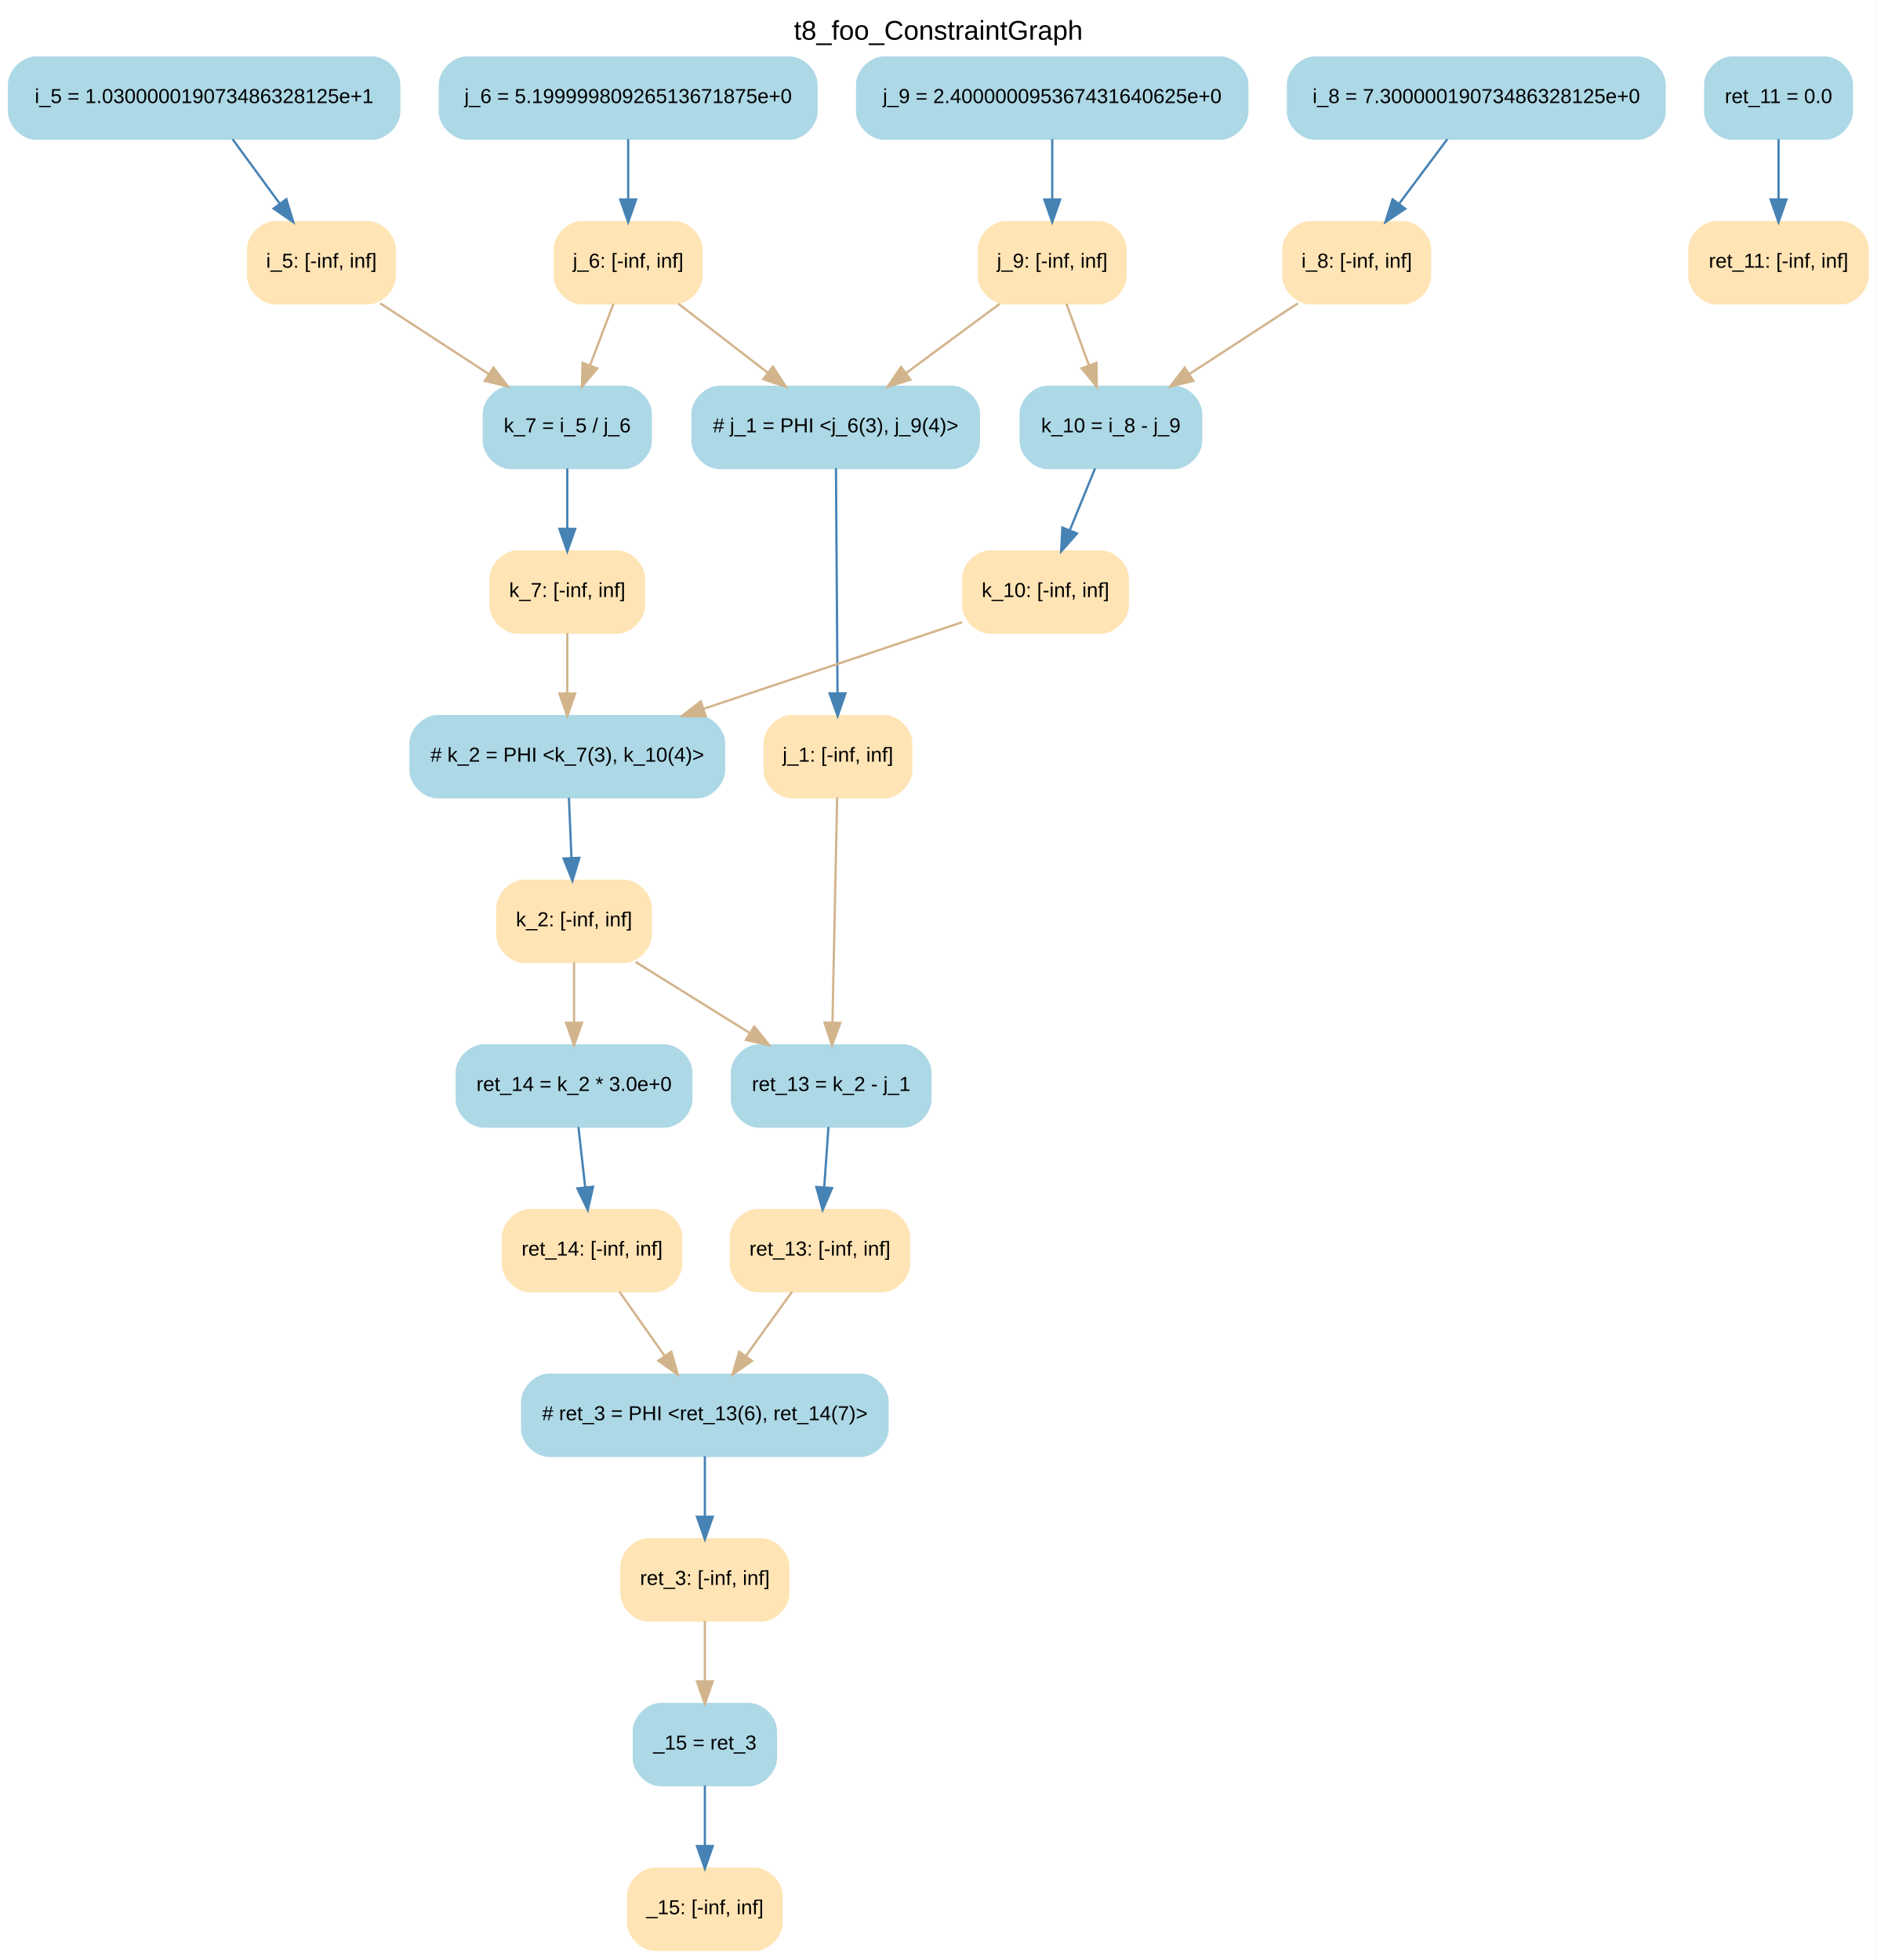
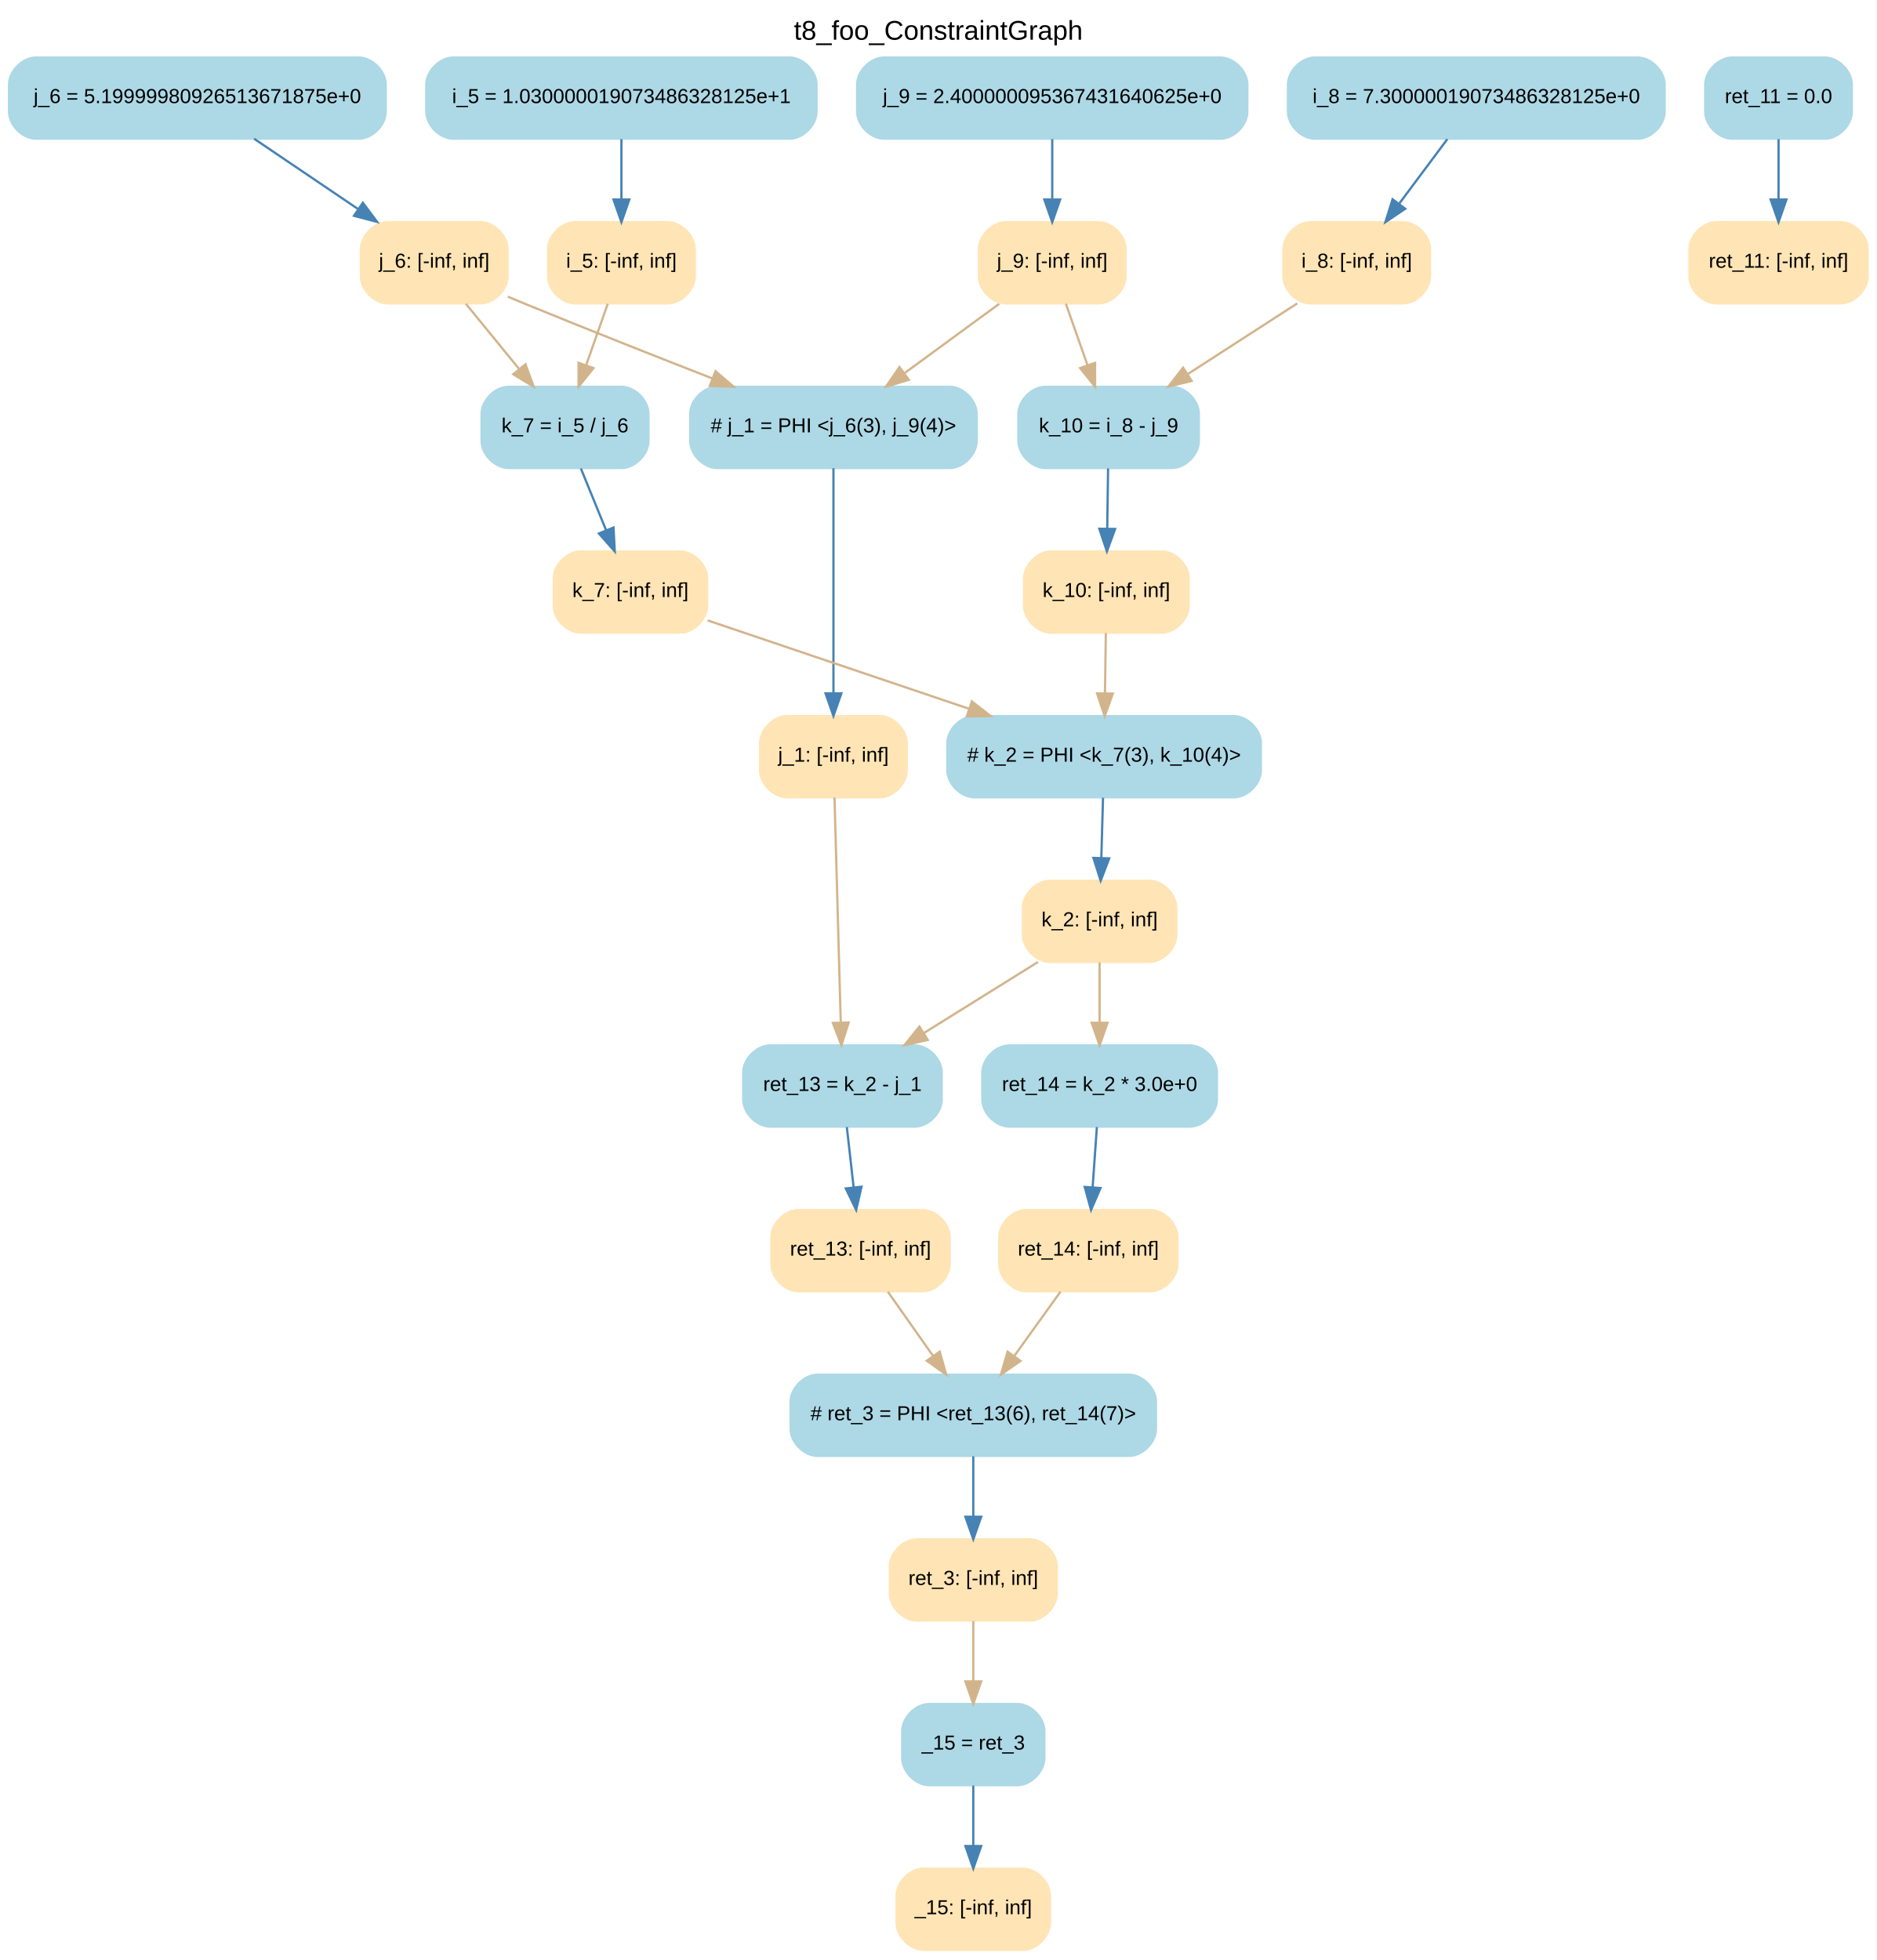
<svg xmlns="http://www.w3.org/2000/svg" width="832pt" height="869pt" viewBox="0.00 0.00 832.00 869.00">
  <g id="graph0" class="graph" transform="scale(1 1) rotate(0) translate(4 865)">
    <polygon fill="white" stroke="none" points="-4,4 -4,-865 828,-865 828,4 -4,4" />
    <text text-anchor="middle" x="412" y="-847.4" font-family="Arial" font-size="12.00">t8_foo_ConstraintGraph</text>
    <g id="node1" class="node">
+       <path fill="lightblue" stroke="lightblue" d="M314,-657.5C314,-657.5 417,-657.5 417,-657.5 423,-657.5 429,-663.5 429,-669.5 429,-669.5 429,-681.5 429,-681.5 429,-687.5 423,-693.5 417,-693.5 417,-693.5 314,-693.5 314,-693.5 308,-693.5 302,-687.5 302,-681.5 302,-681.5 302,-669.5 302,-669.5 302,-663.5 308,-657.5 314,-657.5" />
+       <text text-anchor="middle" x="365.5" y="-673.3" font-family="Arial" font-size="9.00"># j_1 = PHI &lt;j_6(3), j_9(4)&gt;</text>
+     </g>
+     <g id="node2" class="node">
+       <path fill="moccasin" stroke="moccasin" d="M345,-511.5C345,-511.5 386,-511.5 386,-511.5 392,-511.5 398,-517.5 398,-523.5 398,-523.5 398,-535.5 398,-535.5 398,-541.5 392,-547.5 386,-547.5 386,-547.5 345,-547.5 345,-547.5 339,-547.5 333,-541.5 333,-535.5 333,-535.5 333,-523.5 333,-523.5 333,-517.5 339,-511.5 345,-511.5" />
+       <text text-anchor="middle" x="365.5" y="-527.3" font-family="Arial" font-size="9.00">j_1: [-inf, inf]</text>
+     </g>
+     <g id="edge1" class="edge">
+       <path fill="none" stroke="steelblue" d="M365.5,-657.416C365.5,-632.841 365.5,-587.253 365.5,-557.927" />
+       <polygon fill="steelblue" stroke="steelblue" points="369,-557.562 365.5,-547.562 362,-557.562 369,-557.562" />
+     </g>
+     <g id="node21" class="node">
+       <path fill="lightblue" stroke="lightblue" d="M337.5,-365.5C337.5,-365.5 401.5,-365.5 401.5,-365.5 407.5,-365.5 413.5,-371.5 413.5,-377.5 413.5,-377.5 413.5,-389.5 413.5,-389.5 413.5,-395.5 407.5,-401.5 401.5,-401.5 401.5,-401.5 337.5,-401.5 337.5,-401.5 331.5,-401.5 325.5,-395.5 325.5,-389.5 325.5,-389.5 325.5,-377.5 325.5,-377.5 325.5,-371.5 331.5,-365.5 337.5,-365.5" />
+       <text text-anchor="middle" x="369.5" y="-381.3" font-family="Arial" font-size="9.00">ret_13 = k_2 - j_1</text>
+     </g>
+     <g id="edge24" class="edge">
+       <path fill="none" stroke="tan" d="M365.975,-511.416C366.657,-486.841 367.924,-441.253 368.738,-411.927" />
+       <polygon fill="tan" stroke="tan" points="372.247,-411.655 369.026,-401.562 365.25,-411.461 372.247,-411.655" />
+     </g>
+     <g id="node3" class="node">
+       <path fill="lightblue" stroke="lightblue" d="M764,-803.5C764,-803.5 805,-803.5 805,-803.5 811,-803.5 817,-809.5 817,-815.5 817,-815.5 817,-827.5 817,-827.5 817,-833.5 811,-839.5 805,-839.5 805,-839.5 764,-839.5 764,-839.5 758,-839.5 752,-833.5 752,-827.5 752,-827.5 752,-815.5 752,-815.5 752,-809.5 758,-803.5 764,-803.5" />
+       <text text-anchor="middle" x="784.5" y="-819.3" font-family="Arial" font-size="9.00">ret_11 = 0.0</text>
+     </g>
+     <g id="node4" class="node">
+       <path fill="moccasin" stroke="moccasin" d="M757,-730.5C757,-730.5 812,-730.5 812,-730.5 818,-730.5 824,-736.5 824,-742.5 824,-742.5 824,-754.5 824,-754.5 824,-760.5 818,-766.5 812,-766.5 812,-766.5 757,-766.5 757,-766.5 751,-766.5 745,-760.5 745,-754.5 745,-754.5 745,-742.5 745,-742.5 745,-736.5 751,-730.5 757,-730.5" />
+       <text text-anchor="middle" x="784.5" y="-746.3" font-family="Arial" font-size="9.00">ret_11: [-inf, inf]</text>
+     </g>
+     <g id="edge2" class="edge">
+       <path fill="none" stroke="steelblue" d="M784.5,-803.313C784.5,-795.289 784.5,-785.547 784.5,-776.569" />
+       <polygon fill="steelblue" stroke="steelblue" points="788,-776.529 784.5,-766.529 781,-776.529 788,-776.529" />
+     </g>
+     <g id="node5" class="node">
+       <path fill="lightblue" stroke="lightblue" d="M358.5,-219.5C358.5,-219.5 496.5,-219.5 496.5,-219.5 502.5,-219.5 508.5,-225.5 508.5,-231.5 508.5,-231.5 508.5,-243.5 508.5,-243.5 508.5,-249.5 502.5,-255.5 496.5,-255.5 496.5,-255.5 358.5,-255.5 358.5,-255.5 352.5,-255.5 346.5,-249.5 346.5,-243.5 346.5,-243.5 346.5,-231.5 346.5,-231.5 346.5,-225.5 352.5,-219.5 358.5,-219.5" />
+       <text text-anchor="middle" x="427.5" y="-235.3" font-family="Arial" font-size="9.00"># ret_3 = PHI &lt;ret_13(6), ret_14(7)&gt;</text>
+     </g>
+     <g id="node6" class="node">
+       <path fill="moccasin" stroke="moccasin" d="M402.5,-146.5C402.5,-146.5 452.5,-146.5 452.5,-146.5 458.5,-146.5 464.5,-152.5 464.5,-158.5 464.5,-158.5 464.5,-170.5 464.5,-170.5 464.5,-176.5 458.5,-182.5 452.5,-182.5 452.5,-182.5 402.5,-182.5 402.5,-182.5 396.5,-182.5 390.5,-176.5 390.5,-170.5 390.5,-170.5 390.5,-158.5 390.5,-158.5 390.5,-152.5 396.5,-146.5 402.5,-146.5" />
+       <text text-anchor="middle" x="427.5" y="-162.3" font-family="Arial" font-size="9.00">ret_3: [-inf, inf]</text>
+     </g>
+     <g id="edge3" class="edge">
+       <path fill="none" stroke="steelblue" d="M427.5,-219.313C427.5,-211.289 427.5,-201.547 427.5,-192.569" />
+       <polygon fill="steelblue" stroke="steelblue" points="431,-192.529 427.5,-182.529 424,-192.529 431,-192.529" />
+     </g>
+     <g id="node7" class="node">
+       <path fill="lightblue" stroke="lightblue" d="M408,-73.5C408,-73.5 447,-73.5 447,-73.5 453,-73.5 459,-79.5 459,-85.5 459,-85.5 459,-97.5 459,-97.5 459,-103.5 453,-109.5 447,-109.5 447,-109.5 408,-109.5 408,-109.5 402,-109.5 396,-103.5 396,-97.5 396,-97.5 396,-85.5 396,-85.5 396,-79.5 402,-73.5 408,-73.5" />
+       <text text-anchor="middle" x="427.5" y="-89.3" font-family="Arial" font-size="9.00">_15 = ret_3</text>
+     </g>
+     <g id="edge18" class="edge">
+       <path fill="none" stroke="tan" d="M427.5,-146.313C427.5,-138.289 427.5,-128.547 427.5,-119.569" />
+       <polygon fill="tan" stroke="tan" points="431,-119.529 427.5,-109.529 424,-119.529 431,-119.529" />
+     </g>
+     <g id="node8" class="node">
+       <path fill="moccasin" stroke="moccasin" d="M405.5,-0.5C405.5,-0.5 449.5,-0.5 449.5,-0.5 455.5,-0.5 461.5,-6.5 461.5,-12.5 461.5,-12.5 461.5,-24.5 461.5,-24.5 461.5,-30.5 455.5,-36.5 449.5,-36.5 449.5,-36.5 405.5,-36.5 405.5,-36.5 399.5,-36.5 393.5,-30.5 393.5,-24.5 393.5,-24.5 393.5,-12.5 393.5,-12.5 393.5,-6.5 399.5,-0.5 405.5,-0.5" />
+       <text text-anchor="middle" x="427.5" y="-16.3" font-family="Arial" font-size="9.00">_15: [-inf, inf]</text>
+     </g>
+     <g id="edge4" class="edge">
+       <path fill="none" stroke="steelblue" d="M427.5,-73.313C427.5,-65.29 427.5,-55.547 427.5,-46.569" />
+       <polygon fill="steelblue" stroke="steelblue" points="431,-46.529 427.5,-36.529 424,-46.529 431,-46.529" />
+     </g>
+     <g id="node9" class="node">
+       <path fill="lightblue" stroke="lightblue" d="M221.5,-657.5C221.5,-657.5 271.5,-657.5 271.5,-657.5 277.5,-657.5 283.5,-663.5 283.5,-669.5 283.5,-669.5 283.5,-681.5 283.5,-681.5 283.5,-687.5 277.5,-693.5 271.5,-693.5 271.5,-693.5 221.5,-693.5 221.5,-693.5 215.5,-693.5 209.5,-687.5 209.5,-681.5 209.5,-681.5 209.5,-669.5 209.5,-669.5 209.5,-663.5 215.5,-657.5 221.5,-657.5" />
+       <text text-anchor="middle" x="246.5" y="-673.3" font-family="Arial" font-size="9.00">k_7 = i_5 / j_6</text>
+     </g>
+     <g id="node10" class="node">
+       <path fill="moccasin" stroke="moccasin" d="M253.5,-584.5C253.5,-584.5 297.5,-584.5 297.5,-584.5 303.5,-584.5 309.5,-590.5 309.5,-596.5 309.5,-596.5 309.5,-608.5 309.5,-608.5 309.5,-614.5 303.5,-620.5 297.5,-620.5 297.5,-620.5 253.5,-620.5 253.5,-620.5 247.5,-620.5 241.5,-614.5 241.5,-608.5 241.5,-608.5 241.5,-596.5 241.5,-596.5 241.5,-590.5 247.5,-584.5 253.5,-584.5" />
+       <text text-anchor="middle" x="275.5" y="-600.3" font-family="Arial" font-size="9.00">k_7: [-inf, inf]</text>
+     </g>
+     <g id="edge5" class="edge">
+       <path fill="none" stroke="steelblue" d="M253.52,-657.313C256.868,-649.115 260.95,-639.123 264.682,-629.985" />
+       <polygon fill="steelblue" stroke="steelblue" points="268.003,-631.11 268.545,-620.529 261.523,-628.463 268.003,-631.11" />
+     </g>
+     <g id="node19" class="node">
+       <path fill="lightblue" stroke="lightblue" d="M428,-511.5C428,-511.5 543,-511.5 543,-511.5 549,-511.5 555,-517.5 555,-523.5 555,-523.5 555,-535.5 555,-535.5 555,-541.5 549,-547.5 543,-547.5 543,-547.5 428,-547.5 428,-547.5 422,-547.5 416,-541.5 416,-535.5 416,-535.5 416,-523.5 416,-523.5 416,-517.5 422,-511.5 428,-511.5" />
+       <text text-anchor="middle" x="485.5" y="-527.3" font-family="Arial" font-size="9.00"># k_2 = PHI &lt;k_7(3), k_10(4)&gt;</text>
+     </g>
+     <g id="edge14" class="edge">
+       <path fill="none" stroke="tan" d="M309.708,-589.935C340.967,-579.366 387.896,-563.499 425.405,-550.818" />
+       <polygon fill="tan" stroke="tan" points="426.865,-554.019 435.217,-547.5 424.623,-547.388 426.865,-554.019" />
+     </g>
+     <g id="node11" class="node">
      <path fill="lightblue" stroke="lightblue" d="M388,-803.5C388,-803.5 537,-803.5 537,-803.5 543,-803.5 549,-809.5 549,-815.5 549,-815.5 549,-827.5 549,-827.5 549,-833.5 543,-839.5 537,-839.5 537,-839.5 388,-839.5 388,-839.5 382,-839.5 376,-833.5 376,-827.5 376,-827.5 376,-815.5 376,-815.5 376,-809.5 382,-803.5 388,-803.5" />
      <text text-anchor="middle" x="462.5" y="-819.3" font-family="Arial" font-size="9.00">j_9 = 2.400000095367431640625e+0</text>
    </g>
-     <g id="node2" class="node">
+     <g id="node12" class="node">
      <path fill="moccasin" stroke="moccasin" d="M442,-730.5C442,-730.5 483,-730.5 483,-730.5 489,-730.5 495,-736.5 495,-742.5 495,-742.5 495,-754.5 495,-754.5 495,-760.5 489,-766.5 483,-766.5 483,-766.5 442,-766.5 442,-766.5 436,-766.5 430,-760.5 430,-754.5 430,-754.5 430,-742.5 430,-742.5 430,-736.5 436,-730.5 442,-730.5" />
      <text text-anchor="middle" x="462.5" y="-746.3" font-family="Arial" font-size="9.00">j_9: [-inf, inf]</text>
    </g>
-     <g id="edge1" class="edge">
+     <g id="edge6" class="edge">
      <path fill="none" stroke="steelblue" d="M462.5,-803.313C462.5,-795.289 462.5,-785.547 462.5,-776.569" />
      <polygon fill="steelblue" stroke="steelblue" points="466,-776.529 462.5,-766.529 459,-776.529 466,-776.529" />
    </g>
-     <g id="node19" class="node">
-       <path fill="lightblue" stroke="lightblue" d="M315,-657.5C315,-657.5 418,-657.5 418,-657.5 424,-657.5 430,-663.5 430,-669.5 430,-669.5 430,-681.5 430,-681.5 430,-687.5 424,-693.5 418,-693.5 418,-693.5 315,-693.5 315,-693.5 309,-693.5 303,-687.5 303,-681.5 303,-681.5 303,-669.5 303,-669.5 303,-663.5 309,-657.5 315,-657.5" />
-       <text text-anchor="middle" x="366.5" y="-673.3" font-family="Arial" font-size="9.00"># j_1 = PHI &lt;j_6(3), j_9(4)&gt;</text>
-     </g>
-     <g id="edge20" class="edge">
-       <path fill="none" stroke="tan" d="M439.261,-730.313C426.762,-721.069 411.178,-709.543 397.642,-699.532" />
-       <polygon fill="tan" stroke="tan" points="399.646,-696.661 389.525,-693.529 395.484,-702.289 399.646,-696.661" />
-     </g>
-     <g id="node23" class="node">
-       <path fill="lightblue" stroke="lightblue" d="M460.5,-657.5C460.5,-657.5 516.5,-657.5 516.5,-657.5 522.5,-657.5 528.5,-663.5 528.5,-669.5 528.5,-669.5 528.5,-681.5 528.5,-681.5 528.5,-687.5 522.5,-693.5 516.5,-693.5 516.5,-693.5 460.5,-693.5 460.5,-693.5 454.5,-693.5 448.5,-687.5 448.5,-681.5 448.5,-681.5 448.5,-669.5 448.5,-669.5 448.5,-663.5 454.5,-657.5 460.5,-657.5" />
-       <text text-anchor="middle" x="488.5" y="-673.3" font-family="Arial" font-size="9.00">k_10 = i_8 - j_9</text>
-     </g>
-     <g id="edge21" class="edge">
-       <path fill="none" stroke="tan" d="M468.794,-730.313C471.796,-722.115 475.455,-712.123 478.801,-702.985" />
-       <polygon fill="tan" stroke="tan" points="482.112,-704.123 482.264,-693.529 475.539,-701.715 482.112,-704.123" />
-     </g>
-     <g id="node3" class="node">
-       <path fill="lightblue" stroke="lightblue" d="M210.5,-365.5C210.5,-365.5 290.5,-365.5 290.5,-365.5 296.5,-365.5 302.5,-371.5 302.5,-377.5 302.5,-377.5 302.5,-389.5 302.5,-389.5 302.5,-395.5 296.5,-401.5 290.5,-401.5 290.5,-401.5 210.5,-401.5 210.5,-401.5 204.5,-401.5 198.5,-395.5 198.5,-389.5 198.5,-389.5 198.5,-377.5 198.5,-377.5 198.5,-371.5 204.5,-365.5 210.5,-365.5" />
-       <text text-anchor="middle" x="250.5" y="-381.3" font-family="Arial" font-size="9.00">ret_14 = k_2 * 3.0e+0</text>
-     </g>
-     <g id="node4" class="node">
-       <path fill="moccasin" stroke="moccasin" d="M231,-292.5C231,-292.5 286,-292.5 286,-292.5 292,-292.5 298,-298.5 298,-304.5 298,-304.5 298,-316.5 298,-316.5 298,-322.5 292,-328.5 286,-328.5 286,-328.5 231,-328.5 231,-328.5 225,-328.5 219,-322.5 219,-316.5 219,-316.5 219,-304.5 219,-304.5 219,-298.5 225,-292.5 231,-292.5" />
-       <text text-anchor="middle" x="258.5" y="-308.3" font-family="Arial" font-size="9.00">ret_14: [-inf, inf]</text>
-     </g>
-     <g id="edge2" class="edge">
-       <path fill="none" stroke="steelblue" d="M252.437,-365.313C253.341,-357.289 254.438,-347.547 255.45,-338.569" />
-       <polygon fill="steelblue" stroke="steelblue" points="258.939,-338.858 256.581,-328.529 251.984,-338.074 258.939,-338.858" />
-     </g>
-     <g id="node5" class="node">
-       <path fill="lightblue" stroke="lightblue" d="M239.5,-219.5C239.5,-219.5 377.5,-219.5 377.5,-219.5 383.5,-219.5 389.5,-225.5 389.5,-231.5 389.5,-231.5 389.5,-243.5 389.5,-243.5 389.5,-249.5 383.5,-255.5 377.5,-255.5 377.5,-255.5 239.5,-255.5 239.5,-255.5 233.5,-255.5 227.5,-249.5 227.5,-243.5 227.5,-243.5 227.5,-231.5 227.5,-231.5 227.5,-225.5 233.5,-219.5 239.5,-219.5" />
-       <text text-anchor="middle" x="308.5" y="-235.3" font-family="Arial" font-size="9.00"># ret_3 = PHI &lt;ret_13(6), ret_14(7)&gt;</text>
-     </g>
-     <g id="edge14" class="edge">
-       <path fill="none" stroke="tan" d="M270.604,-292.313C276.622,-283.766 284.014,-273.269 290.667,-263.823" />
-       <polygon fill="tan" stroke="tan" points="293.612,-265.72 296.508,-255.529 287.888,-261.69 293.612,-265.72" />
-     </g>
-     <g id="node6" class="node">
-       <path fill="moccasin" stroke="moccasin" d="M283.5,-146.5C283.5,-146.5 333.5,-146.5 333.5,-146.5 339.5,-146.5 345.5,-152.5 345.5,-158.5 345.5,-158.5 345.5,-170.5 345.5,-170.5 345.5,-176.5 339.5,-182.5 333.5,-182.5 333.5,-182.5 283.5,-182.5 283.5,-182.5 277.5,-182.5 271.5,-176.5 271.5,-170.5 271.5,-170.5 271.5,-158.5 271.5,-158.5 271.5,-152.5 277.5,-146.5 283.5,-146.5" />
-       <text text-anchor="middle" x="308.5" y="-162.3" font-family="Arial" font-size="9.00">ret_3: [-inf, inf]</text>
-     </g>
-     <g id="edge3" class="edge">
-       <path fill="none" stroke="steelblue" d="M308.5,-219.313C308.5,-211.289 308.5,-201.547 308.5,-192.569" />
-       <polygon fill="steelblue" stroke="steelblue" points="312,-192.529 308.5,-182.529 305,-192.529 312,-192.529" />
-     </g>
-     <g id="node7" class="node">
-       <path fill="lightblue" stroke="lightblue" d="M289,-73.5C289,-73.5 328,-73.5 328,-73.5 334,-73.5 340,-79.5 340,-85.5 340,-85.5 340,-97.5 340,-97.5 340,-103.5 334,-109.5 328,-109.5 328,-109.5 289,-109.5 289,-109.5 283,-109.5 277,-103.5 277,-97.5 277,-97.5 277,-85.5 277,-85.5 277,-79.5 283,-73.5 289,-73.5" />
-       <text text-anchor="middle" x="308.5" y="-89.3" font-family="Arial" font-size="9.00">_15 = ret_3</text>
-     </g>
-     <g id="edge27" class="edge">
-       <path fill="none" stroke="tan" d="M308.5,-146.313C308.5,-138.289 308.5,-128.547 308.5,-119.569" />
-       <polygon fill="tan" stroke="tan" points="312,-119.529 308.5,-109.529 305,-119.529 312,-119.529" />
-     </g>
-     <g id="node8" class="node">
-       <path fill="moccasin" stroke="moccasin" d="M286.5,-0.5C286.5,-0.5 330.5,-0.5 330.5,-0.5 336.5,-0.5 342.5,-6.5 342.5,-12.5 342.5,-12.5 342.5,-24.5 342.5,-24.5 342.5,-30.5 336.5,-36.5 330.5,-36.5 330.5,-36.5 286.5,-36.5 286.5,-36.5 280.5,-36.5 274.5,-30.5 274.5,-24.5 274.5,-24.5 274.5,-12.5 274.5,-12.5 274.5,-6.5 280.5,-0.5 286.5,-0.5" />
-       <text text-anchor="middle" x="308.5" y="-16.3" font-family="Arial" font-size="9.00">_15: [-inf, inf]</text>
-     </g>
-     <g id="edge4" class="edge">
-       <path fill="none" stroke="steelblue" d="M308.5,-73.313C308.5,-65.29 308.5,-55.547 308.5,-46.569" />
-       <polygon fill="steelblue" stroke="steelblue" points="312,-46.529 308.5,-36.529 305,-46.529 312,-46.529" />
-     </g>
-     <g id="node9" class="node">
-       <path fill="lightblue" stroke="lightblue" d="M190,-511.5C190,-511.5 305,-511.5 305,-511.5 311,-511.5 317,-517.5 317,-523.5 317,-523.5 317,-535.5 317,-535.5 317,-541.5 311,-547.5 305,-547.5 305,-547.5 190,-547.5 190,-547.5 184,-547.5 178,-541.5 178,-535.5 178,-535.5 178,-523.5 178,-523.5 178,-517.5 184,-511.5 190,-511.5" />
-       <text text-anchor="middle" x="247.5" y="-527.3" font-family="Arial" font-size="9.00"># k_2 = PHI &lt;k_7(3), k_10(4)&gt;</text>
-     </g>
-     <g id="node10" class="node">
-       <path fill="moccasin" stroke="moccasin" d="M228.5,-438.5C228.5,-438.5 272.5,-438.5 272.5,-438.5 278.5,-438.5 284.5,-444.5 284.5,-450.5 284.5,-450.5 284.5,-462.5 284.5,-462.5 284.5,-468.5 278.5,-474.5 272.5,-474.5 272.5,-474.5 228.5,-474.5 228.5,-474.5 222.5,-474.5 216.5,-468.5 216.5,-462.5 216.5,-462.5 216.5,-450.5 216.5,-450.5 216.5,-444.5 222.5,-438.5 228.5,-438.5" />
-       <text text-anchor="middle" x="250.5" y="-454.3" font-family="Arial" font-size="9.00">k_2: [-inf, inf]</text>
-     </g>
-     <g id="edge5" class="edge">
-       <path fill="none" stroke="steelblue" d="M248.226,-511.313C248.565,-503.289 248.977,-493.547 249.356,-484.569" />
-       <polygon fill="steelblue" stroke="steelblue" points="252.855,-484.668 249.78,-474.529 245.861,-484.372 252.855,-484.668" />
+     <g id="edge15" class="edge">
+       <path fill="none" stroke="tan" d="M439.019,-730.313C426.389,-721.069 410.643,-709.543 396.966,-699.532" />
+       <polygon fill="tan" stroke="tan" points="398.901,-696.611 388.765,-693.529 394.767,-702.26 398.901,-696.611" />
+     </g>
+     <g id="node15" class="node">
+       <path fill="lightblue" stroke="lightblue" d="M459.5,-657.5C459.5,-657.5 515.5,-657.5 515.5,-657.5 521.5,-657.5 527.5,-663.5 527.5,-669.5 527.5,-669.5 527.5,-681.5 527.5,-681.5 527.5,-687.5 521.5,-693.5 515.5,-693.5 515.5,-693.5 459.5,-693.5 459.5,-693.5 453.5,-693.5 447.5,-687.5 447.5,-681.5 447.5,-681.5 447.5,-669.5 447.5,-669.5 447.5,-663.5 453.5,-657.5 459.5,-657.5" />
+       <text text-anchor="middle" x="487.5" y="-673.3" font-family="Arial" font-size="9.00">k_10 = i_8 - j_9</text>
    </g>
    <g id="edge16" class="edge">
-       <path fill="none" stroke="tan" d="M250.5,-438.313C250.5,-430.289 250.5,-420.547 250.5,-411.569" />
-       <polygon fill="tan" stroke="tan" points="254,-411.529 250.5,-401.529 247,-411.529 254,-411.529" />
-     </g>
-     <g id="node17" class="node">
-       <path fill="lightblue" stroke="lightblue" d="M332.5,-365.5C332.5,-365.5 396.5,-365.5 396.5,-365.5 402.5,-365.5 408.5,-371.5 408.5,-377.5 408.5,-377.5 408.5,-389.5 408.5,-389.5 408.5,-395.5 402.5,-401.5 396.5,-401.5 396.5,-401.5 332.5,-401.5 332.5,-401.5 326.5,-401.5 320.5,-395.5 320.5,-389.5 320.5,-389.5 320.5,-377.5 320.5,-377.5 320.5,-371.5 326.5,-365.5 332.5,-365.5" />
-       <text text-anchor="middle" x="364.5" y="-381.3" font-family="Arial" font-size="9.00">ret_13 = k_2 - j_1</text>
-     </g>
-     <g id="edge15" class="edge">
-       <path fill="none" stroke="tan" d="M277.806,-438.494C292.923,-429.079 311.907,-417.255 328.253,-407.075" />
-       <polygon fill="tan" stroke="tan" points="330.384,-409.871 337.022,-401.614 326.683,-403.929 330.384,-409.871" />
-     </g>
-     <g id="node11" class="node">
+       <path fill="none" stroke="tan" d="M468.552,-730.313C471.438,-722.115 474.957,-712.123 478.174,-702.985" />
+       <polygon fill="tan" stroke="tan" points="481.484,-704.124 481.504,-693.529 474.881,-701.799 481.484,-704.124" />
+     </g>
+     <g id="node13" class="node">
      <path fill="lightblue" stroke="lightblue" d="M579,-803.5C579,-803.5 722,-803.5 722,-803.5 728,-803.5 734,-809.5 734,-815.5 734,-815.5 734,-827.5 734,-827.5 734,-833.5 728,-839.5 722,-839.5 722,-839.5 579,-839.5 579,-839.5 573,-839.5 567,-833.5 567,-827.5 567,-827.5 567,-815.5 567,-815.5 567,-809.5 573,-803.5 579,-803.5" />
      <text text-anchor="middle" x="650.5" y="-819.3" font-family="Arial" font-size="9.00">i_8 = 7.30000019073486328125e+0</text>
    </g>
-     <g id="node12" class="node">
+     <g id="node14" class="node">
      <path fill="moccasin" stroke="moccasin" d="M577,-730.5C577,-730.5 618,-730.5 618,-730.5 624,-730.5 630,-736.5 630,-742.5 630,-742.5 630,-754.5 630,-754.5 630,-760.5 624,-766.5 618,-766.5 618,-766.5 577,-766.5 577,-766.5 571,-766.5 565,-760.5 565,-754.5 565,-754.5 565,-742.5 565,-742.5 565,-736.5 571,-730.5 577,-730.5" />
      <text text-anchor="middle" x="597.5" y="-746.3" font-family="Arial" font-size="9.00">i_8: [-inf, inf]</text>
    </g>
-     <g id="edge6" class="edge">
+     <g id="edge7" class="edge">
      <path fill="none" stroke="steelblue" d="M637.67,-803.313C631.29,-794.766 623.455,-784.269 616.403,-774.823" />
      <polygon fill="steelblue" stroke="steelblue" points="618.998,-772.449 610.212,-766.529 613.389,-776.636 618.998,-772.449" />
    </g>
+     <g id="edge21" class="edge">
+       <path fill="none" stroke="tan" d="M571.152,-730.494C556.565,-721.079 538.248,-709.255 522.475,-699.075" />
+       <polygon fill="tan" stroke="tan" points="524.314,-696.096 514.014,-693.614 520.518,-701.977 524.314,-696.096" />
+     </g>
+     <g id="node16" class="node">
+       <path fill="moccasin" stroke="moccasin" d="M462,-584.5C462,-584.5 511,-584.5 511,-584.5 517,-584.5 523,-590.5 523,-596.5 523,-596.5 523,-608.5 523,-608.5 523,-614.5 517,-620.5 511,-620.5 511,-620.5 462,-620.5 462,-620.5 456,-620.5 450,-614.5 450,-608.5 450,-608.5 450,-596.5 450,-596.5 450,-590.5 456,-584.5 462,-584.5" />
+       <text text-anchor="middle" x="486.5" y="-600.3" font-family="Arial" font-size="9.00">k_10: [-inf, inf]</text>
+     </g>
+     <g id="edge8" class="edge">
+       <path fill="none" stroke="steelblue" d="M487.258,-657.313C487.145,-649.289 487.008,-639.547 486.881,-630.569" />
+       <polygon fill="steelblue" stroke="steelblue" points="490.38,-630.479 486.74,-620.529 483.381,-630.577 490.38,-630.479" />
+     </g>
    <g id="edge25" class="edge">
-       <path fill="none" stroke="tan" d="M571.392,-730.494C556.937,-721.079 538.787,-709.255 523.157,-699.075" />
-       <polygon fill="tan" stroke="tan" points="525.062,-696.139 514.773,-693.614 521.242,-702.004 525.062,-696.139" />
-     </g>
-     <g id="node13" class="node">
-       <path fill="lightblue" stroke="lightblue" d="M12,-803.5C12,-803.5 161,-803.5 161,-803.5 167,-803.5 173,-809.5 173,-815.5 173,-815.5 173,-827.5 173,-827.5 173,-833.5 167,-839.5 161,-839.5 161,-839.5 12,-839.5 12,-839.5 6,-839.5 0,-833.5 0,-827.5 0,-827.5 0,-815.5 0,-815.5 0,-809.5 6,-803.5 12,-803.5" />
-       <text text-anchor="middle" x="86.5" y="-819.3" font-family="Arial" font-size="9.00">i_5 = 1.030000019073486328125e+1</text>
-     </g>
-     <g id="node14" class="node">
-       <path fill="moccasin" stroke="moccasin" d="M118,-730.5C118,-730.5 159,-730.5 159,-730.5 165,-730.5 171,-736.5 171,-742.5 171,-742.5 171,-754.5 171,-754.5 171,-760.5 165,-766.5 159,-766.5 159,-766.5 118,-766.5 118,-766.5 112,-766.5 106,-760.5 106,-754.5 106,-754.5 106,-742.5 106,-742.5 106,-736.5 112,-730.5 118,-730.5" />
-       <text text-anchor="middle" x="138.5" y="-746.3" font-family="Arial" font-size="9.00">i_5: [-inf, inf]</text>
-     </g>
-     <g id="edge7" class="edge">
-       <path fill="none" stroke="steelblue" d="M99.088,-803.313C105.347,-794.766 113.035,-784.269 119.954,-774.823" />
-       <polygon fill="steelblue" stroke="steelblue" points="122.943,-776.665 126.028,-766.529 117.296,-772.528 122.943,-776.665" />
-     </g>
-     <g id="node21" class="node">
-       <path fill="lightblue" stroke="lightblue" d="M222.5,-657.5C222.5,-657.5 272.5,-657.5 272.5,-657.5 278.5,-657.5 284.5,-663.5 284.5,-669.5 284.5,-669.5 284.5,-681.5 284.5,-681.5 284.5,-687.5 278.5,-693.5 272.5,-693.5 272.5,-693.5 222.5,-693.5 222.5,-693.5 216.5,-693.5 210.5,-687.5 210.5,-681.5 210.5,-681.5 210.5,-669.5 210.5,-669.5 210.5,-663.5 216.5,-657.5 222.5,-657.5" />
-       <text text-anchor="middle" x="247.5" y="-673.3" font-family="Arial" font-size="9.00">k_7 = i_5 / j_6</text>
+       <path fill="none" stroke="tan" d="M486.258,-584.313C486.145,-576.289 486.008,-566.547 485.881,-557.569" />
+       <polygon fill="tan" stroke="tan" points="489.38,-557.479 485.74,-547.529 482.381,-557.577 489.38,-557.479" />
+     </g>
+     <g id="node17" class="node">
+       <path fill="lightblue" stroke="lightblue" d="M12,-803.5C12,-803.5 155,-803.5 155,-803.5 161,-803.5 167,-809.5 167,-815.5 167,-815.5 167,-827.5 167,-827.5 167,-833.5 161,-839.5 155,-839.5 155,-839.5 12,-839.5 12,-839.5 6,-839.5 0,-833.5 0,-827.5 0,-827.5 0,-815.5 0,-815.5 0,-809.5 6,-803.5 12,-803.5" />
+       <text text-anchor="middle" x="83.5" y="-819.3" font-family="Arial" font-size="9.00">j_6 = 5.19999980926513671875e+0</text>
+     </g>
+     <g id="node18" class="node">
+       <path fill="moccasin" stroke="moccasin" d="M168,-730.5C168,-730.5 209,-730.5 209,-730.5 215,-730.5 221,-736.5 221,-742.5 221,-742.5 221,-754.5 221,-754.5 221,-760.5 215,-766.5 209,-766.5 209,-766.5 168,-766.5 168,-766.5 162,-766.5 156,-760.5 156,-754.5 156,-754.5 156,-742.5 156,-742.5 156,-736.5 162,-730.5 168,-730.5" />
+       <text text-anchor="middle" x="188.5" y="-746.3" font-family="Arial" font-size="9.00">j_6: [-inf, inf]</text>
+     </g>
+     <g id="edge9" class="edge">
+       <path fill="none" stroke="steelblue" d="M108.65,-803.494C122.445,-794.166 139.735,-782.474 154.696,-772.358" />
+       <polygon fill="steelblue" stroke="steelblue" points="156.868,-775.114 163.191,-766.614 152.947,-769.316 156.868,-775.114" />
+     </g>
+     <g id="edge22" class="edge">
+       <path fill="none" stroke="tan" d="M221.138,-733.469C223.962,-732.286 226.779,-731.116 229.5,-730 256.561,-718.905 286.827,-706.954 311.924,-697.168" />
+       <polygon fill="tan" stroke="tan" points="313.223,-700.418 321.273,-693.529 310.684,-693.895 313.223,-700.418" />
+     </g>
+     <g id="edge23" class="edge">
+       <path fill="none" stroke="tan" d="M202.54,-730.313C209.593,-721.679 218.272,-711.055 226.05,-701.534" />
+       <polygon fill="tan" stroke="tan" points="228.973,-703.488 232.589,-693.529 223.552,-699.059 228.973,-703.488" />
+     </g>
+     <g id="node20" class="node">
+       <path fill="moccasin" stroke="moccasin" d="M461.5,-438.5C461.5,-438.5 505.5,-438.5 505.5,-438.5 511.5,-438.5 517.5,-444.5 517.5,-450.5 517.5,-450.5 517.5,-462.5 517.5,-462.5 517.5,-468.5 511.5,-474.5 505.5,-474.5 505.5,-474.5 461.5,-474.5 461.5,-474.5 455.5,-474.5 449.5,-468.5 449.5,-462.5 449.5,-462.5 449.5,-450.5 449.5,-450.5 449.5,-444.5 455.5,-438.5 461.5,-438.5" />
+       <text text-anchor="middle" x="483.5" y="-454.3" font-family="Arial" font-size="9.00">k_2: [-inf, inf]</text>
+     </g>
+     <g id="edge10" class="edge">
+       <path fill="none" stroke="steelblue" d="M485.016,-511.313C484.79,-503.289 484.515,-493.547 484.263,-484.569" />
+       <polygon fill="steelblue" stroke="steelblue" points="487.76,-484.426 483.98,-474.529 480.763,-484.623 487.76,-484.426" />
+     </g>
+     <g id="edge19" class="edge">
+       <path fill="none" stroke="tan" d="M456.194,-438.494C441.077,-429.079 422.093,-417.255 405.747,-407.075" />
+       <polygon fill="tan" stroke="tan" points="407.317,-403.929 396.978,-401.614 403.616,-409.871 407.317,-403.929" />
+     </g>
+     <g id="node23" class="node">
+       <path fill="lightblue" stroke="lightblue" d="M443.5,-365.5C443.5,-365.5 523.5,-365.5 523.5,-365.5 529.5,-365.5 535.5,-371.5 535.5,-377.5 535.5,-377.5 535.5,-389.5 535.5,-389.5 535.5,-395.5 529.5,-401.5 523.5,-401.5 523.5,-401.5 443.5,-401.5 443.5,-401.5 437.5,-401.5 431.5,-395.5 431.5,-389.5 431.5,-389.5 431.5,-377.5 431.5,-377.5 431.5,-371.5 437.5,-365.5 443.5,-365.5" />
+       <text text-anchor="middle" x="483.5" y="-381.3" font-family="Arial" font-size="9.00">ret_14 = k_2 * 3.0e+0</text>
+     </g>
+     <g id="edge20" class="edge">
+       <path fill="none" stroke="tan" d="M483.5,-438.313C483.5,-430.289 483.5,-420.547 483.5,-411.569" />
+       <polygon fill="tan" stroke="tan" points="487,-411.529 483.5,-401.529 480,-411.529 487,-411.529" />
+     </g>
+     <g id="node22" class="node">
+       <path fill="moccasin" stroke="moccasin" d="M350,-292.5C350,-292.5 405,-292.5 405,-292.5 411,-292.5 417,-298.5 417,-304.5 417,-304.5 417,-316.5 417,-316.5 417,-322.5 411,-328.5 405,-328.5 405,-328.5 350,-328.5 350,-328.5 344,-328.5 338,-322.5 338,-316.5 338,-316.5 338,-304.5 338,-304.5 338,-298.5 344,-292.5 350,-292.5" />
+       <text text-anchor="middle" x="377.5" y="-308.3" font-family="Arial" font-size="9.00">ret_13: [-inf, inf]</text>
+     </g>
+     <g id="edge11" class="edge">
+       <path fill="none" stroke="steelblue" d="M371.437,-365.313C372.341,-357.289 373.438,-347.547 374.45,-338.569" />
+       <polygon fill="steelblue" stroke="steelblue" points="377.939,-338.858 375.581,-328.529 370.984,-338.074 377.939,-338.858" />
    </g>
    <g id="edge17" class="edge">
-       <path fill="none" stroke="tan" d="M164.608,-730.494C179.063,-721.079 197.213,-709.255 212.843,-699.075" />
-       <polygon fill="tan" stroke="tan" points="214.758,-702.004 221.227,-693.614 210.938,-696.139 214.758,-702.004" />
-     </g>
-     <g id="node15" class="node">
-       <path fill="lightblue" stroke="lightblue" d="M764,-803.5C764,-803.5 805,-803.5 805,-803.5 811,-803.5 817,-809.5 817,-815.5 817,-815.5 817,-827.5 817,-827.5 817,-833.5 811,-839.5 805,-839.5 805,-839.5 764,-839.5 764,-839.5 758,-839.5 752,-833.5 752,-827.5 752,-827.5 752,-815.5 752,-815.5 752,-809.5 758,-803.5 764,-803.5" />
-       <text text-anchor="middle" x="784.5" y="-819.3" font-family="Arial" font-size="9.00">ret_11 = 0.0</text>
-     </g>
-     <g id="node16" class="node">
-       <path fill="moccasin" stroke="moccasin" d="M757,-730.5C757,-730.5 812,-730.5 812,-730.5 818,-730.5 824,-736.5 824,-742.5 824,-742.5 824,-754.5 824,-754.5 824,-760.5 818,-766.5 812,-766.5 812,-766.5 757,-766.5 757,-766.5 751,-766.5 745,-760.5 745,-754.5 745,-754.5 745,-742.5 745,-742.5 745,-736.5 751,-730.5 757,-730.5" />
-       <text text-anchor="middle" x="784.5" y="-746.3" font-family="Arial" font-size="9.00">ret_11: [-inf, inf]</text>
-     </g>
-     <g id="edge8" class="edge">
-       <path fill="none" stroke="steelblue" d="M784.5,-803.313C784.5,-795.289 784.5,-785.547 784.5,-776.569" />
-       <polygon fill="steelblue" stroke="steelblue" points="788,-776.529 784.5,-766.529 781,-776.529 788,-776.529" />
-     </g>
-     <g id="node18" class="node">
-       <path fill="moccasin" stroke="moccasin" d="M332,-292.5C332,-292.5 387,-292.5 387,-292.5 393,-292.5 399,-298.5 399,-304.5 399,-304.5 399,-316.5 399,-316.5 399,-322.5 393,-328.5 387,-328.5 387,-328.5 332,-328.5 332,-328.5 326,-328.5 320,-322.5 320,-316.5 320,-316.5 320,-304.5 320,-304.5 320,-298.5 326,-292.5 332,-292.5" />
-       <text text-anchor="middle" x="359.5" y="-308.3" font-family="Arial" font-size="9.00">ret_13: [-inf, inf]</text>
-     </g>
-     <g id="edge9" class="edge">
-       <path fill="none" stroke="steelblue" d="M363.29,-365.313C362.725,-357.289 362.039,-347.547 361.406,-338.569" />
-       <polygon fill="steelblue" stroke="steelblue" points="364.893,-338.258 360.699,-328.529 357.91,-338.75 364.893,-338.258" />
-     </g>
-     <g id="edge24" class="edge">
-       <path fill="none" stroke="tan" d="M347.154,-292.313C341.015,-283.766 333.475,-273.269 326.69,-263.823" />
-       <polygon fill="tan" stroke="tan" points="329.409,-261.609 320.732,-255.529 323.723,-265.693 329.409,-261.609" />
-     </g>
-     <g id="node20" class="node">
-       <path fill="moccasin" stroke="moccasin" d="M347,-511.5C347,-511.5 388,-511.5 388,-511.5 394,-511.5 400,-517.5 400,-523.5 400,-523.5 400,-535.5 400,-535.5 400,-541.5 394,-547.5 388,-547.5 388,-547.5 347,-547.5 347,-547.5 341,-547.5 335,-541.5 335,-535.5 335,-535.5 335,-523.5 335,-523.5 335,-517.5 341,-511.5 347,-511.5" />
-       <text text-anchor="middle" x="367.5" y="-527.3" font-family="Arial" font-size="9.00">j_1: [-inf, inf]</text>
-     </g>
-     <g id="edge10" class="edge">
-       <path fill="none" stroke="steelblue" d="M366.619,-657.416C366.789,-632.841 367.106,-587.253 367.31,-557.927" />
-       <polygon fill="steelblue" stroke="steelblue" points="370.812,-557.586 367.382,-547.562 363.812,-557.537 370.812,-557.586" />
-     </g>
-     <g id="edge22" class="edge">
-       <path fill="none" stroke="tan" d="M367.144,-511.416C366.632,-486.841 365.682,-441.253 365.071,-411.927" />
-       <polygon fill="tan" stroke="tan" points="368.563,-411.487 364.855,-401.562 361.565,-411.633 368.563,-411.487" />
-     </g>
-     <g id="node22" class="node">
-       <path fill="moccasin" stroke="moccasin" d="M225.5,-584.5C225.5,-584.5 269.5,-584.5 269.5,-584.5 275.5,-584.5 281.5,-590.5 281.5,-596.5 281.5,-596.5 281.5,-608.5 281.5,-608.5 281.5,-614.5 275.5,-620.5 269.5,-620.5 269.5,-620.5 225.5,-620.5 225.5,-620.5 219.5,-620.5 213.5,-614.5 213.5,-608.5 213.5,-608.5 213.5,-596.5 213.5,-596.5 213.5,-590.5 219.5,-584.5 225.5,-584.5" />
-       <text text-anchor="middle" x="247.5" y="-600.3" font-family="Arial" font-size="9.00">k_7: [-inf, inf]</text>
-     </g>
-     <g id="edge11" class="edge">
-       <path fill="none" stroke="steelblue" d="M247.5,-657.313C247.5,-649.289 247.5,-639.547 247.5,-630.569" />
-       <polygon fill="steelblue" stroke="steelblue" points="251,-630.529 247.5,-620.529 244,-630.529 251,-630.529" />
+       <path fill="none" stroke="tan" d="M389.604,-292.313C395.622,-283.766 403.014,-273.269 409.667,-263.823" />
+       <polygon fill="tan" stroke="tan" points="412.612,-265.72 415.508,-255.529 406.888,-261.69 412.612,-265.72" />
+     </g>
+     <g id="node24" class="node">
+       <path fill="moccasin" stroke="moccasin" d="M451,-292.5C451,-292.5 506,-292.5 506,-292.5 512,-292.5 518,-298.5 518,-304.5 518,-304.5 518,-316.5 518,-316.5 518,-322.5 512,-328.5 506,-328.5 506,-328.5 451,-328.5 451,-328.5 445,-328.5 439,-322.5 439,-316.5 439,-316.5 439,-304.5 439,-304.5 439,-298.5 445,-292.5 451,-292.5" />
+       <text text-anchor="middle" x="478.5" y="-308.3" font-family="Arial" font-size="9.00">ret_14: [-inf, inf]</text>
+     </g>
+     <g id="edge12" class="edge">
+       <path fill="none" stroke="steelblue" d="M482.29,-365.313C481.725,-357.289 481.039,-347.547 480.406,-338.569" />
+       <polygon fill="steelblue" stroke="steelblue" points="483.893,-338.258 479.699,-328.529 476.91,-338.75 483.893,-338.258" />
+     </g>
+     <g id="edge27" class="edge">
+       <path fill="none" stroke="tan" d="M466.154,-292.313C460.015,-283.766 452.475,-273.269 445.69,-263.823" />
+       <polygon fill="tan" stroke="tan" points="448.409,-261.609 439.732,-255.529 442.723,-265.693 448.409,-261.609" />
+     </g>
+     <g id="node25" class="node">
+       <path fill="lightblue" stroke="lightblue" d="M197,-803.5C197,-803.5 346,-803.5 346,-803.5 352,-803.5 358,-809.5 358,-815.5 358,-815.5 358,-827.5 358,-827.5 358,-833.5 352,-839.5 346,-839.5 346,-839.5 197,-839.5 197,-839.5 191,-839.5 185,-833.5 185,-827.5 185,-827.5 185,-815.5 185,-815.5 185,-809.5 191,-803.5 197,-803.5" />
+       <text text-anchor="middle" x="271.5" y="-819.3" font-family="Arial" font-size="9.00">i_5 = 1.030000019073486328125e+1</text>
+     </g>
+     <g id="node26" class="node">
+       <path fill="moccasin" stroke="moccasin" d="M251,-730.5C251,-730.5 292,-730.5 292,-730.5 298,-730.5 304,-736.5 304,-742.5 304,-742.5 304,-754.5 304,-754.5 304,-760.5 298,-766.5 292,-766.5 292,-766.5 251,-766.5 251,-766.5 245,-766.5 239,-760.5 239,-754.5 239,-754.5 239,-742.5 239,-742.5 239,-736.5 245,-730.5 251,-730.5" />
+       <text text-anchor="middle" x="271.5" y="-746.3" font-family="Arial" font-size="9.00">i_5: [-inf, inf]</text>
+     </g>
+     <g id="edge13" class="edge">
+       <path fill="none" stroke="steelblue" d="M271.5,-803.313C271.5,-795.289 271.5,-785.547 271.5,-776.569" />
+       <polygon fill="steelblue" stroke="steelblue" points="275,-776.529 271.5,-766.529 268,-776.529 275,-776.529" />
    </g>
    <g id="edge26" class="edge">
-       <path fill="none" stroke="tan" d="M247.5,-584.313C247.5,-576.289 247.5,-566.547 247.5,-557.569" />
-       <polygon fill="tan" stroke="tan" points="251,-557.529 247.5,-547.529 244,-557.529 251,-557.529" />
-     </g>
-     <g id="node24" class="node">
-       <path fill="moccasin" stroke="moccasin" d="M435,-584.5C435,-584.5 484,-584.5 484,-584.5 490,-584.5 496,-590.5 496,-596.5 496,-596.5 496,-608.5 496,-608.5 496,-614.5 490,-620.5 484,-620.5 484,-620.5 435,-620.5 435,-620.5 429,-620.5 423,-614.5 423,-608.5 423,-608.5 423,-596.5 423,-596.5 423,-590.5 429,-584.5 435,-584.5" />
-       <text text-anchor="middle" x="459.5" y="-600.3" font-family="Arial" font-size="9.00">k_10: [-inf, inf]</text>
-     </g>
-     <g id="edge12" class="edge">
-       <path fill="none" stroke="steelblue" d="M481.48,-657.313C478.132,-649.115 474.05,-639.123 470.318,-629.985" />
-       <polygon fill="steelblue" stroke="steelblue" points="473.477,-628.463 466.455,-620.529 466.997,-631.11 473.477,-628.463" />
-     </g>
-     <g id="edge23" class="edge">
-       <path fill="none" stroke="tan" d="M422.572,-589.133C390.991,-578.556 344.922,-563.127 307.968,-550.751" />
-       <polygon fill="tan" stroke="tan" points="308.89,-547.369 298.296,-547.512 306.667,-554.006 308.89,-547.369" />
-     </g>
-     <g id="node25" class="node">
-       <path fill="lightblue" stroke="lightblue" d="M203,-803.5C203,-803.5 346,-803.5 346,-803.5 352,-803.5 358,-809.5 358,-815.5 358,-815.5 358,-827.5 358,-827.5 358,-833.5 352,-839.5 346,-839.5 346,-839.5 203,-839.5 203,-839.5 197,-839.5 191,-833.5 191,-827.5 191,-827.5 191,-815.5 191,-815.5 191,-809.5 197,-803.5 203,-803.5" />
-       <text text-anchor="middle" x="274.5" y="-819.3" font-family="Arial" font-size="9.00">j_6 = 5.19999980926513671875e+0</text>
-     </g>
-     <g id="node26" class="node">
-       <path fill="moccasin" stroke="moccasin" d="M254,-730.5C254,-730.5 295,-730.5 295,-730.5 301,-730.5 307,-736.5 307,-742.5 307,-742.5 307,-754.5 307,-754.5 307,-760.5 301,-766.5 295,-766.5 295,-766.5 254,-766.5 254,-766.5 248,-766.5 242,-760.5 242,-754.5 242,-754.5 242,-742.5 242,-742.5 242,-736.5 248,-730.5 254,-730.5" />
-       <text text-anchor="middle" x="274.5" y="-746.3" font-family="Arial" font-size="9.00">j_6: [-inf, inf]</text>
-     </g>
-     <g id="edge13" class="edge">
-       <path fill="none" stroke="steelblue" d="M274.5,-803.313C274.5,-795.289 274.5,-785.547 274.5,-776.569" />
-       <polygon fill="steelblue" stroke="steelblue" points="278,-776.529 274.5,-766.529 271,-776.529 278,-776.529" />
-     </g>
-     <g id="edge18" class="edge">
-       <path fill="none" stroke="tan" d="M296.771,-730.313C308.636,-721.156 323.403,-709.76 336.288,-699.816" />
-       <polygon fill="tan" stroke="tan" points="338.656,-702.409 344.434,-693.529 334.379,-696.868 338.656,-702.409" />
-     </g>
-     <g id="edge19" class="edge">
-       <path fill="none" stroke="tan" d="M267.964,-730.313C264.847,-722.115 261.047,-712.123 257.572,-702.985" />
-       <polygon fill="tan" stroke="tan" points="260.802,-701.632 253.976,-693.529 254.259,-704.12 260.802,-701.632" />
+       <path fill="none" stroke="tan" d="M265.448,-730.313C262.562,-722.115 259.043,-712.123 255.826,-702.985" />
+       <polygon fill="tan" stroke="tan" points="259.119,-701.799 252.496,-693.529 252.516,-704.124 259.119,-701.799" />
    </g>
  </g>
</svg>
